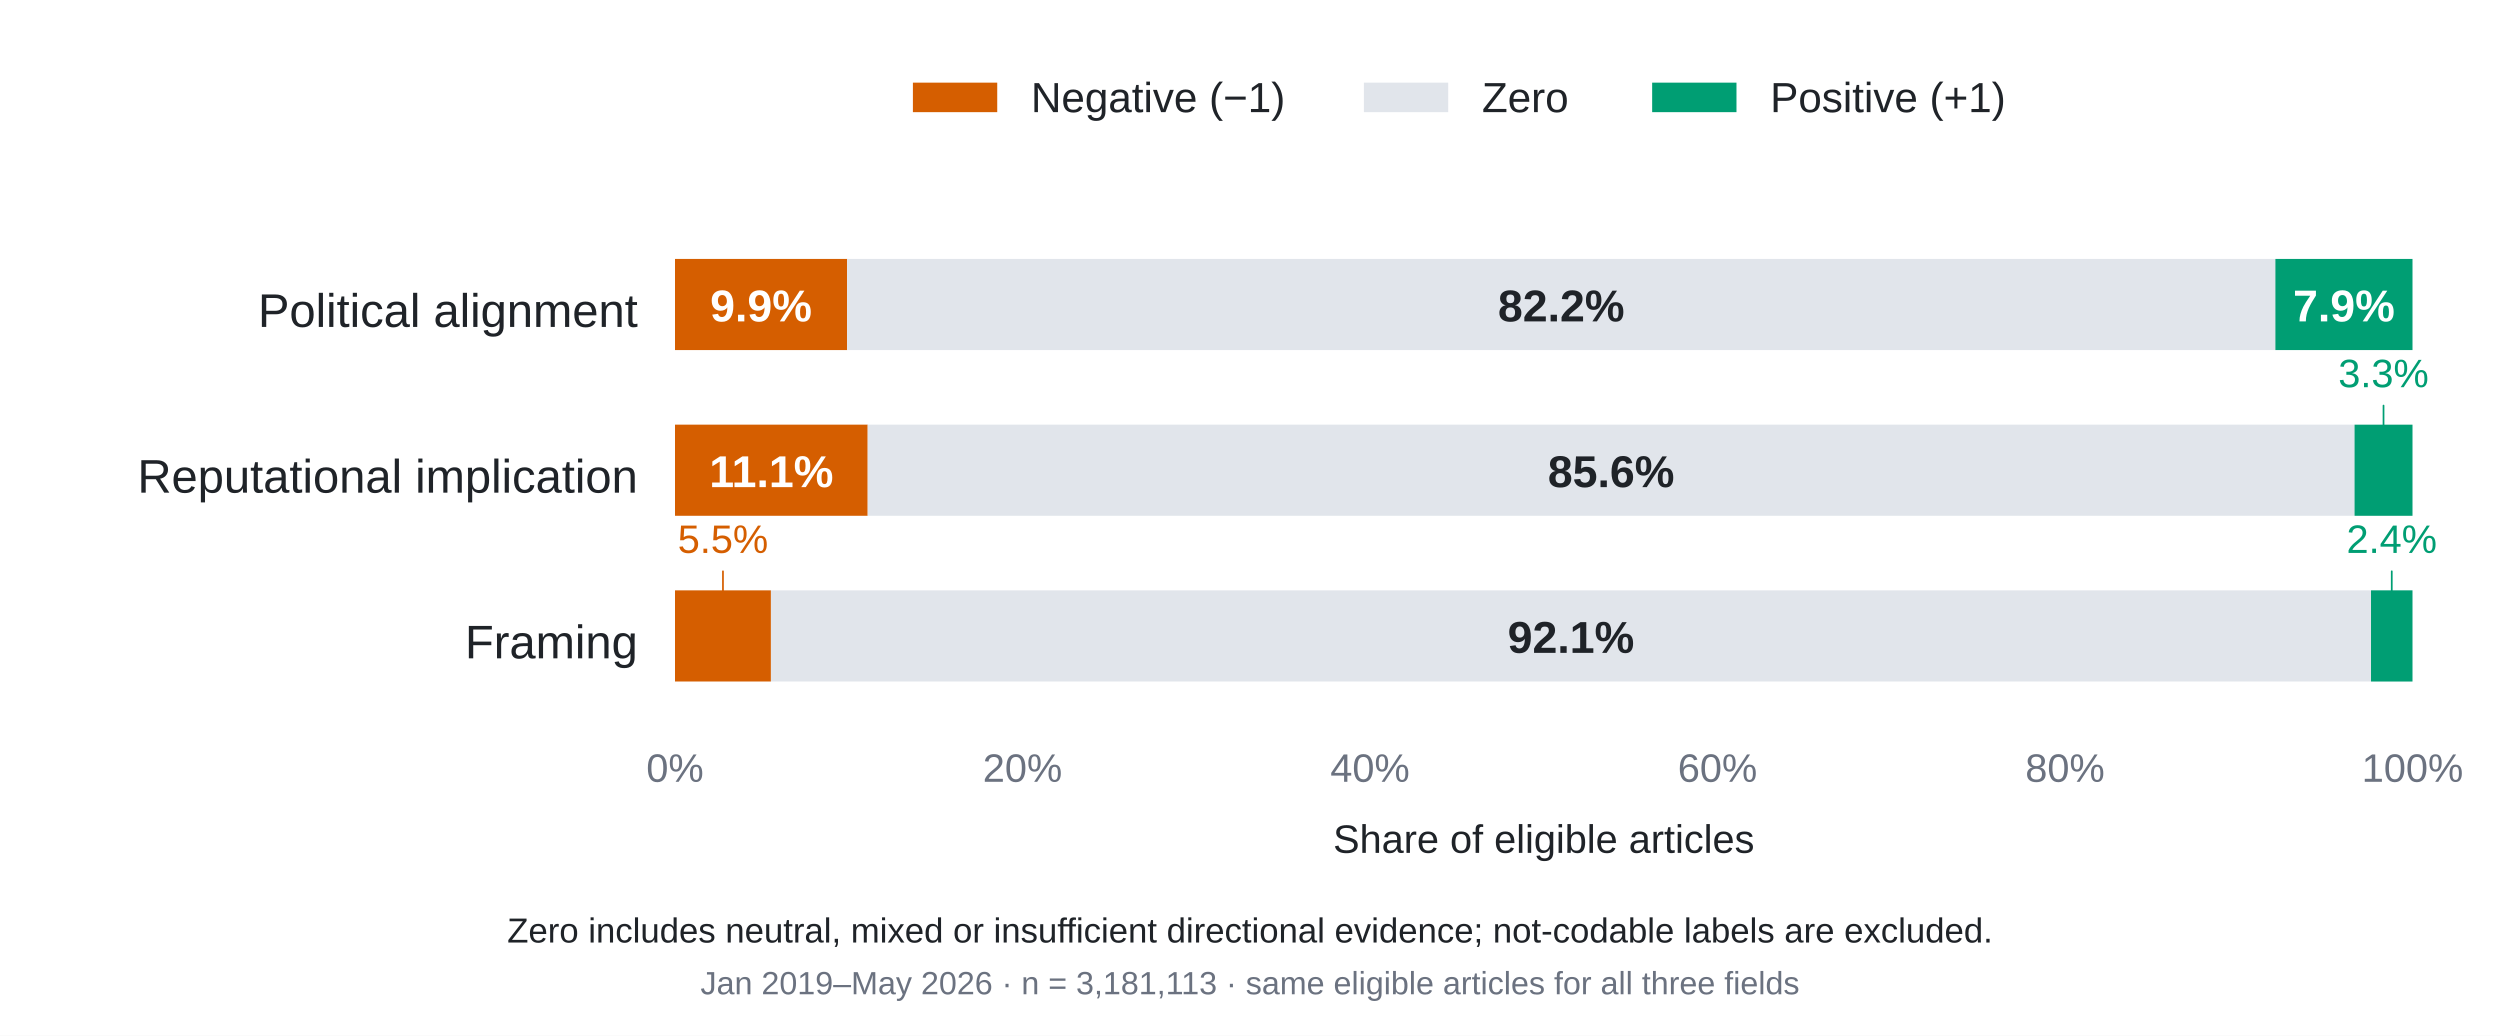
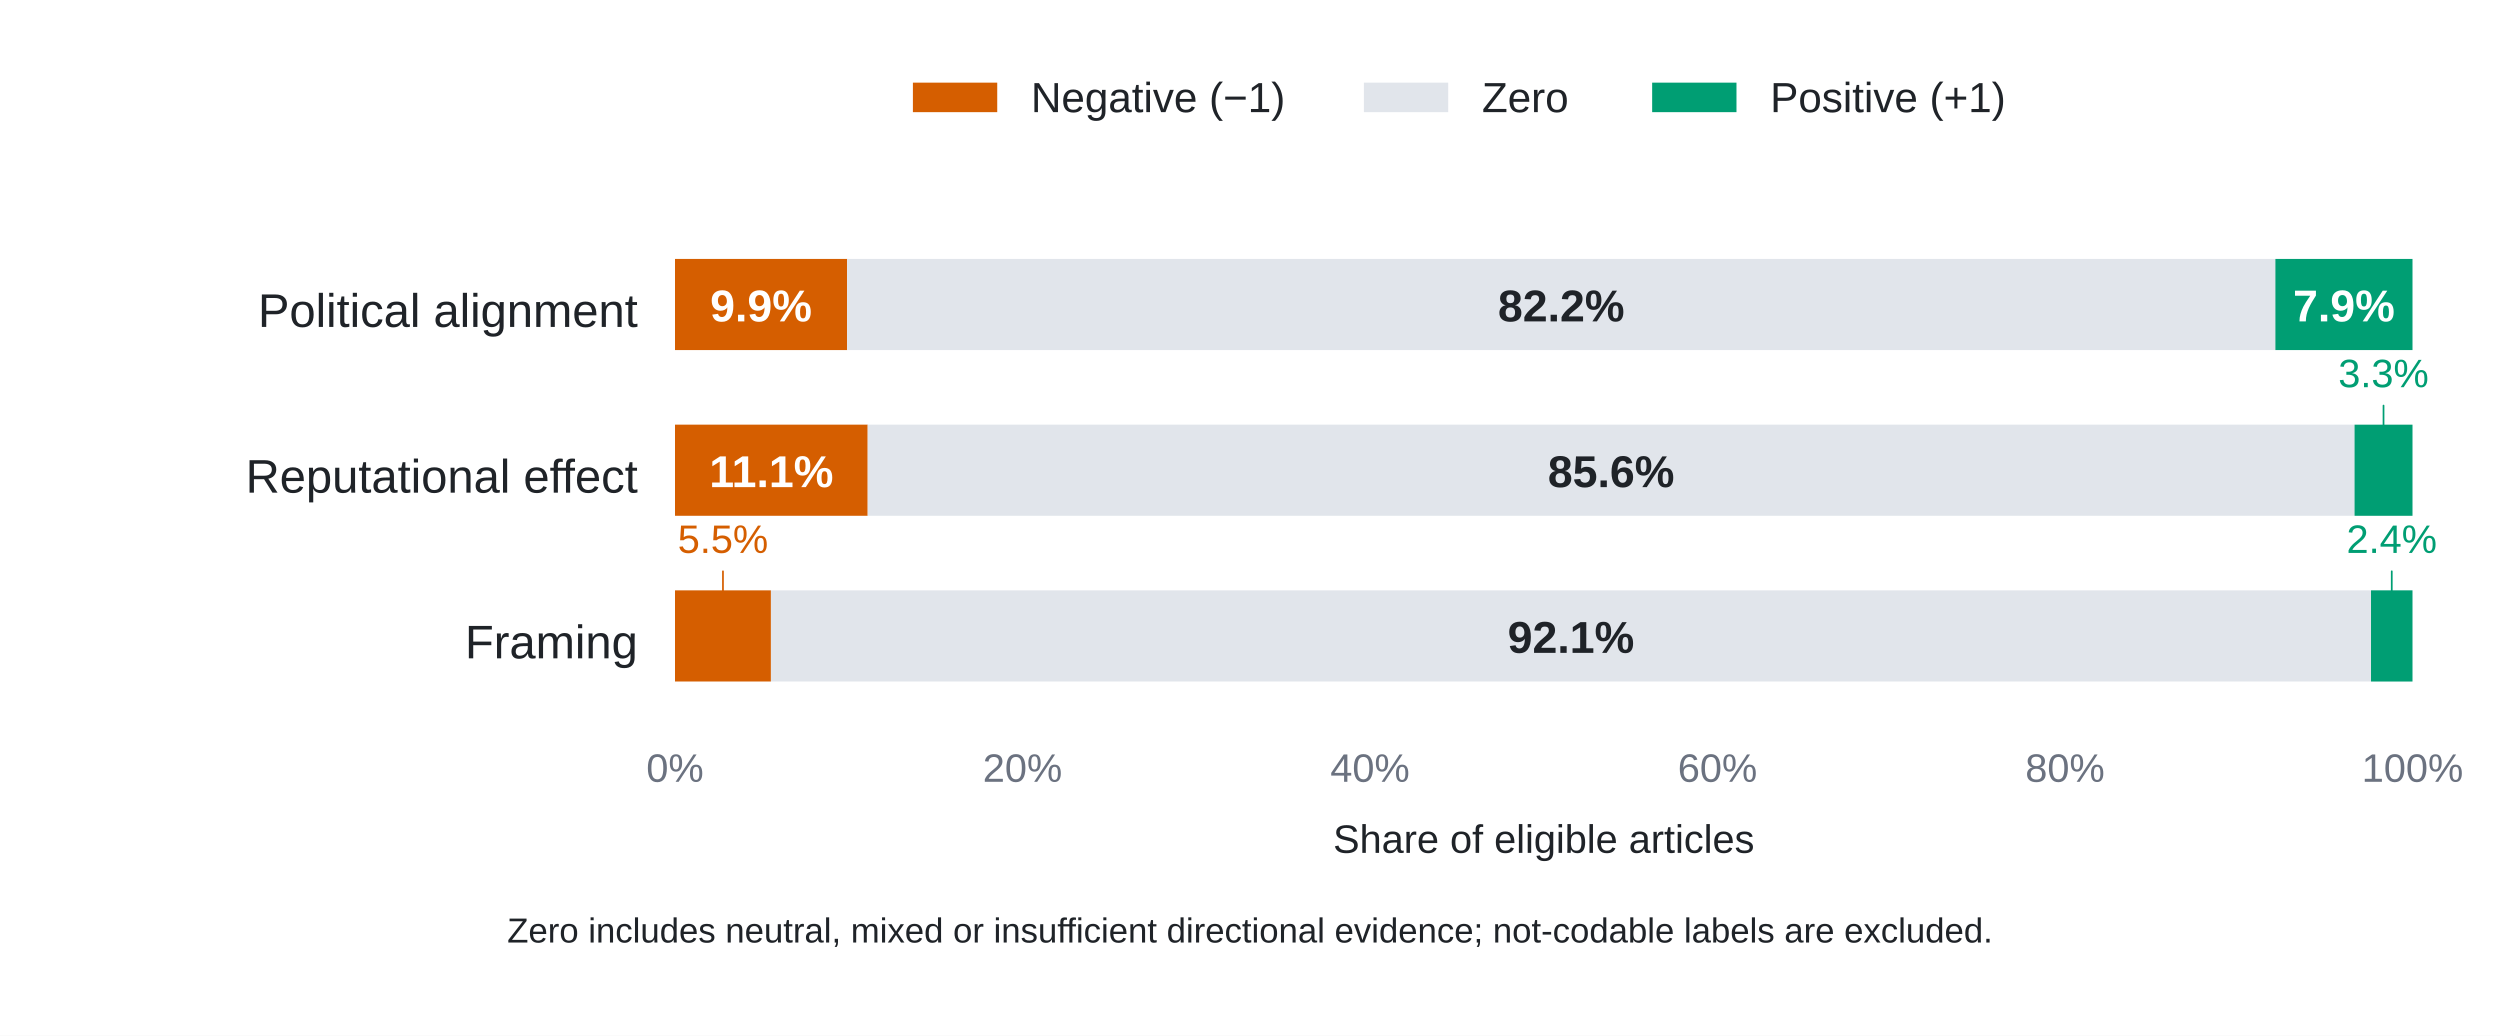
<svg xmlns="http://www.w3.org/2000/svg" width="1008pt" height="417.6pt" viewBox="0 0 1008 417.6" version="1.1">
  <defs>
    <style type="text/css">*{stroke-linejoin: round; stroke-linecap: butt}</style>
  </defs>
  <g id="figure_1">
    <g id="patch_1">
      <path d="M 0 417.6  L 1008 417.6  L 1008 0  L 0 0  z " style="fill: #ffffff" />
    </g>
    <g id="axes_1">
      <g id="patch_2">
        <path d="M 272.16 296.496  L 972.72 296.496  L 972.72 79.344  L 272.16 79.344  z " style="fill: #ffffff" />
      </g>
      <g id="patch_3">
-         <path d="M 272.16 104.4  L 341.546 104.4  L 341.546 141.149  L 272.16 141.149  z " clip-path="url(#pe8a381a7f3)" style="fill: #d55e00" />
+         <path d="M 272.16 104.4  L 341.546 104.4  L 341.546 141.149  L 272.16 141.149  z " clip-path="url(#p904f1ab485)" style="fill: #d55e00" />
      </g>
      <g id="patch_4">
-         <path d="M 272.16 171.216  L 349.857 171.216  L 349.857 207.965  L 272.16 207.965  z " clip-path="url(#pe8a381a7f3)" style="fill: #d55e00" />
+         <path d="M 272.16 171.216  L 349.857 171.216  L 349.857 207.965  L 272.16 207.965  z " clip-path="url(#p904f1ab485)" style="fill: #d55e00" />
      </g>
      <g id="patch_5">
-         <path d="M 272.16 238.032  L 310.834 238.032  L 310.834 274.781  L 272.16 274.781  z " clip-path="url(#pe8a381a7f3)" style="fill: #d55e00" />
+         <path d="M 272.16 238.032  L 310.834 238.032  L 310.834 274.781  L 272.16 274.781  z " clip-path="url(#p904f1ab485)" style="fill: #d55e00" />
      </g>
      <g id="patch_6">
-         <path d="M 341.546 104.4  L 917.432 104.4  L 917.432 141.149  L 341.546 141.149  z " clip-path="url(#pe8a381a7f3)" style="fill: #e1e5eb" />
+         <path d="M 341.546 104.4  L 917.432 104.4  L 917.432 141.149  L 341.546 141.149  z " clip-path="url(#p904f1ab485)" style="fill: #e1e5eb" />
      </g>
      <g id="patch_7">
-         <path d="M 349.857 171.216  L 949.354 171.216  L 949.354 207.965  L 349.857 207.965  z " clip-path="url(#pe8a381a7f3)" style="fill: #e1e5eb" />
+         <path d="M 349.857 171.216  L 949.354 171.216  L 949.354 207.965  L 349.857 207.965  z " clip-path="url(#p904f1ab485)" style="fill: #e1e5eb" />
      </g>
      <g id="patch_8">
-         <path d="M 310.834 238.032  L 955.991 238.032  L 955.991 274.781  L 310.834 274.781  z " clip-path="url(#pe8a381a7f3)" style="fill: #e1e5eb" />
+         <path d="M 310.834 238.032  L 955.991 238.032  L 955.991 274.781  L 310.834 274.781  z " clip-path="url(#p904f1ab485)" style="fill: #e1e5eb" />
      </g>
      <g id="patch_9">
-         <path d="M 917.432 104.4  L 972.72 104.4  L 972.72 141.149  L 917.432 141.149  z " clip-path="url(#pe8a381a7f3)" style="fill: #009e73" />
+         <path d="M 917.432 104.4  L 972.72 104.4  L 972.72 141.149  L 917.432 141.149  z " clip-path="url(#p904f1ab485)" style="fill: #009e73" />
      </g>
      <g id="patch_10">
-         <path d="M 949.354 171.216  L 972.72 171.216  L 972.72 207.965  L 949.354 207.965  z " clip-path="url(#pe8a381a7f3)" style="fill: #009e73" />
+         <path d="M 949.354 171.216  L 972.72 171.216  L 972.72 207.965  L 949.354 207.965  z " clip-path="url(#p904f1ab485)" style="fill: #009e73" />
      </g>
      <g id="patch_11">
-         <path d="M 955.991 238.032  L 972.72 238.032  L 972.72 274.781  L 955.991 274.781  z " clip-path="url(#pe8a381a7f3)" style="fill: #009e73" />
+         <path d="M 955.991 238.032  L 972.72 238.032  L 972.72 274.781  L 955.991 274.781  z " clip-path="url(#p904f1ab485)" style="fill: #009e73" />
      </g>
      <g id="matplotlib.axis_1">
        <g id="xtick_1">
          <g id="line2d_1" />
          <g id="text_1">
            <text style="font-size: 16px; font-family: 'Helvetica Neue', 'Arial', 'DejaVu Sans', sans-serif; text-anchor: middle; fill: #6b7280" x="272.16" y="315.228" transform="rotate(-0 272.16 315.228)">0%</text>
          </g>
        </g>
        <g id="xtick_2">
          <g id="line2d_2" />
          <g id="text_2">
            <text style="font-size: 16px; font-family: 'Helvetica Neue', 'Arial', 'DejaVu Sans', sans-serif; text-anchor: middle; fill: #6b7280" x="412.272" y="315.228" transform="rotate(-0 412.272 315.228)">20%</text>
          </g>
        </g>
        <g id="xtick_3">
          <g id="line2d_3" />
          <g id="text_3">
            <text style="font-size: 16px; font-family: 'Helvetica Neue', 'Arial', 'DejaVu Sans', sans-serif; text-anchor: middle; fill: #6b7280" x="552.384" y="315.228" transform="rotate(-0 552.384 315.228)">40%</text>
          </g>
        </g>
        <g id="xtick_4">
          <g id="line2d_4" />
          <g id="text_4">
            <text style="font-size: 16px; font-family: 'Helvetica Neue', 'Arial', 'DejaVu Sans', sans-serif; text-anchor: middle; fill: #6b7280" x="692.496" y="315.228" transform="rotate(-0 692.496 315.228)">60%</text>
          </g>
        </g>
        <g id="xtick_5">
          <g id="line2d_5" />
          <g id="text_5">
            <text style="font-size: 16px; font-family: 'Helvetica Neue', 'Arial', 'DejaVu Sans', sans-serif; text-anchor: middle; fill: #6b7280" x="832.608" y="315.228" transform="rotate(-0 832.608 315.228)">80%</text>
          </g>
        </g>
        <g id="xtick_6">
          <g id="line2d_6" />
          <g id="text_6">
            <text style="font-size: 16px; font-family: 'Helvetica Neue', 'Arial', 'DejaVu Sans', sans-serif; text-anchor: middle; fill: #6b7280" x="972.72" y="315.228" transform="rotate(-0 972.72 315.228)">100%</text>
          </g>
        </g>
        <g id="text_7">
          <text style="font-size: 16px; font-family: 'Helvetica Neue', 'Arial', 'DejaVu Sans', sans-serif; text-anchor: middle; fill: #1f2328" x="622.44" y="343.868" transform="rotate(-0 622.44 343.868)">Share of eligible articles</text>
        </g>
      </g>
      <g id="matplotlib.axis_2">
        <g id="ytick_1">
          <g id="line2d_7" />
          <g id="text_8">
            <text style="font-size: 19px; font-family: 'Helvetica Neue', 'Arial', 'DejaVu Sans', sans-serif; text-anchor: end; fill: #1f2328" x="257.16" y="131.818" transform="rotate(-0 257.16 131.8184)">Political alignment</text>
          </g>
        </g>
        <g id="ytick_2">
          <g id="line2d_8" />
          <g id="text_9">
-             <text style="font-size: 19px; font-family: 'Helvetica Neue', 'Arial', 'DejaVu Sans', sans-serif; text-anchor: end; fill: #1f2328" x="257.16" y="198.634" transform="rotate(-0 257.16 198.6344)">Reputational implication</text>
+             <text style="font-size: 19px; font-family: 'Helvetica Neue', 'Arial', 'DejaVu Sans', sans-serif; text-anchor: end; fill: #1f2328" x="257.16" y="198.634" transform="rotate(-0 257.16 198.6344)">Reputational effect</text>
          </g>
        </g>
        <g id="ytick_3">
          <g id="line2d_9" />
          <g id="text_10">
            <text style="font-size: 19px; font-family: 'Helvetica Neue', 'Arial', 'DejaVu Sans', sans-serif; text-anchor: end; fill: #1f2328" x="257.16" y="265.45" transform="rotate(-0 257.16 265.4504)">Framing</text>
          </g>
        </g>
      </g>
      <g id="text_11">
        <text style="font-weight: 700; font-size: 18px; font-family: 'Helvetica Neue', 'Arial', 'DejaVu Sans', sans-serif; text-anchor: middle; fill: #ffffff" x="306.853" y="129.596" transform="rotate(-0 306.8528 129.5964)">9.9%</text>
      </g>
      <g id="text_12">
        <text style="font-weight: 700; font-size: 18px; font-family: 'Helvetica Neue', 'Arial', 'DejaVu Sans', sans-serif; text-anchor: middle; fill: #ffffff" x="311.008" y="196.412" transform="rotate(-0 311.0084 196.4124)">11.1%</text>
      </g>
      <g id="patch_12">
        <path d="M 291.497 230.342  Q 291.497 235.024 291.497 239.706  " style="fill: none; stroke: #d55e00; stroke-width: 0.7; stroke-linecap: round" />
      </g>
      <g id="text_13">
        <text style="font-size: 16px; font-family: 'Helvetica Neue', 'Arial', 'DejaVu Sans', sans-serif; text-anchor: middle; fill: #d55e00" x="291.497" y="222.931" transform="rotate(-0 291.4969 222.9312)">5.5%</text>
      </g>
      <g id="text_14">
        <text style="font-weight: 700; font-size: 18px; font-family: 'Helvetica Neue', 'Arial', 'DejaVu Sans', sans-serif; text-anchor: middle; fill: #1f2328" x="629.489" y="129.596" transform="rotate(-0 629.4886 129.5964)">82.2%</text>
      </g>
      <g id="text_15">
        <text style="font-weight: 700; font-size: 18px; font-family: 'Helvetica Neue', 'Arial', 'DejaVu Sans', sans-serif; text-anchor: middle; fill: #1f2328" x="649.605" y="196.412" transform="rotate(-0 649.6054 196.4124)">85.6%</text>
      </g>
      <g id="text_16">
        <text style="font-weight: 700; font-size: 18px; font-family: 'Helvetica Neue', 'Arial', 'DejaVu Sans', sans-serif; text-anchor: middle; fill: #1f2328" x="633.413" y="263.228" transform="rotate(-0 633.4126 263.2284)">92.1%</text>
      </g>
      <g id="text_17">
        <text style="font-weight: 700; font-size: 18px; font-family: 'Helvetica Neue', 'Arial', 'DejaVu Sans', sans-serif; text-anchor: middle; fill: #ffffff" x="945.076" y="129.596" transform="rotate(-0 945.0758 129.5964)">7.9%</text>
      </g>
      <g id="patch_13">
        <path d="M 961.037 163.526  Q 961.037 168.208 961.037 172.89  " style="fill: none; stroke: #009e73; stroke-width: 0.7; stroke-linecap: round" />
      </g>
      <g id="text_18">
        <text style="font-size: 16px; font-family: 'Helvetica Neue', 'Arial', 'DejaVu Sans', sans-serif; text-anchor: middle; fill: #009e73" x="961.037" y="156.115" transform="rotate(-0 961.037 156.1152)">3.3%</text>
      </g>
      <g id="patch_14">
        <path d="M 964.356 230.342  Q 964.356 235.024 964.356 239.706  " style="fill: none; stroke: #009e73; stroke-width: 0.7; stroke-linecap: round" />
      </g>
      <g id="text_19">
        <text style="font-size: 16px; font-family: 'Helvetica Neue', 'Arial', 'DejaVu Sans', sans-serif; text-anchor: middle; fill: #009e73" x="964.356" y="222.931" transform="rotate(-0 964.3556 222.9312)">2.4%</text>
      </g>
      <g id="legend_1">
        <g id="patch_15">
          <path d="M 368.083 45.222  L 402.083 45.222  L 402.083 33.322  L 368.083 33.322  z " style="fill: #d55e00" />
        </g>
        <g id="text_20">
          <text style="font-size: 17px; font-family: 'Helvetica Neue', 'Arial', 'DejaVu Sans', sans-serif; text-anchor: start; fill: #1f2328" x="415.683" y="45.222" transform="rotate(-0 415.6828 45.22236)">Negative (−1)</text>
        </g>
        <g id="patch_16">
          <path d="M 549.919 45.222  L 583.919 45.222  L 583.919 33.322  L 549.919 33.322  z " style="fill: #e1e5eb" />
        </g>
        <g id="text_21">
          <text style="font-size: 17px; font-family: 'Helvetica Neue', 'Arial', 'DejaVu Sans', sans-serif; text-anchor: start; fill: #1f2328" x="597.519" y="45.222" transform="rotate(-0 597.519 45.22236)">Zero</text>
        </g>
        <g id="patch_17">
          <path d="M 666.149 45.222  L 700.149 45.222  L 700.149 33.322  L 666.149 33.322  z " style="fill: #009e73" />
        </g>
        <g id="text_22">
          <text style="font-size: 17px; font-family: 'Helvetica Neue', 'Arial', 'DejaVu Sans', sans-serif; text-anchor: start; fill: #1f2328" x="713.749" y="45.222" transform="rotate(-0 713.7486 45.22236)">Positive (+1)</text>
        </g>
      </g>
    </g>
    <g id="text_23">
      <text style="font-size: 14px; font-family: 'Helvetica Neue', 'Arial', 'DejaVu Sans', sans-serif; text-anchor: middle; fill: #1f2328" x="504" y="380.016" transform="rotate(-0 504 380.016)">Zero includes neutral, mixed or insufficient directional evidence; not-codable labels are excluded.</text>
    </g>
-     <g id="text_24">
-       <text style="font-size: 13px; font-family: 'Helvetica Neue', 'Arial', 'DejaVu Sans', sans-serif; text-anchor: middle; fill: #6b7280" x="504" y="400.896" transform="rotate(-0 504 400.896)">Jan 2019–May 2026 · n = 3,181,113 · same eligible articles for all three fields</text>
-     </g>
  </g>
  <defs>
-     <clipPath id="pe8a381a7f3">
+     <clipPath id="p904f1ab485">
      <rect x="272.16" y="79.344" width="700.56" height="217.152" />
    </clipPath>
  </defs>
</svg>
